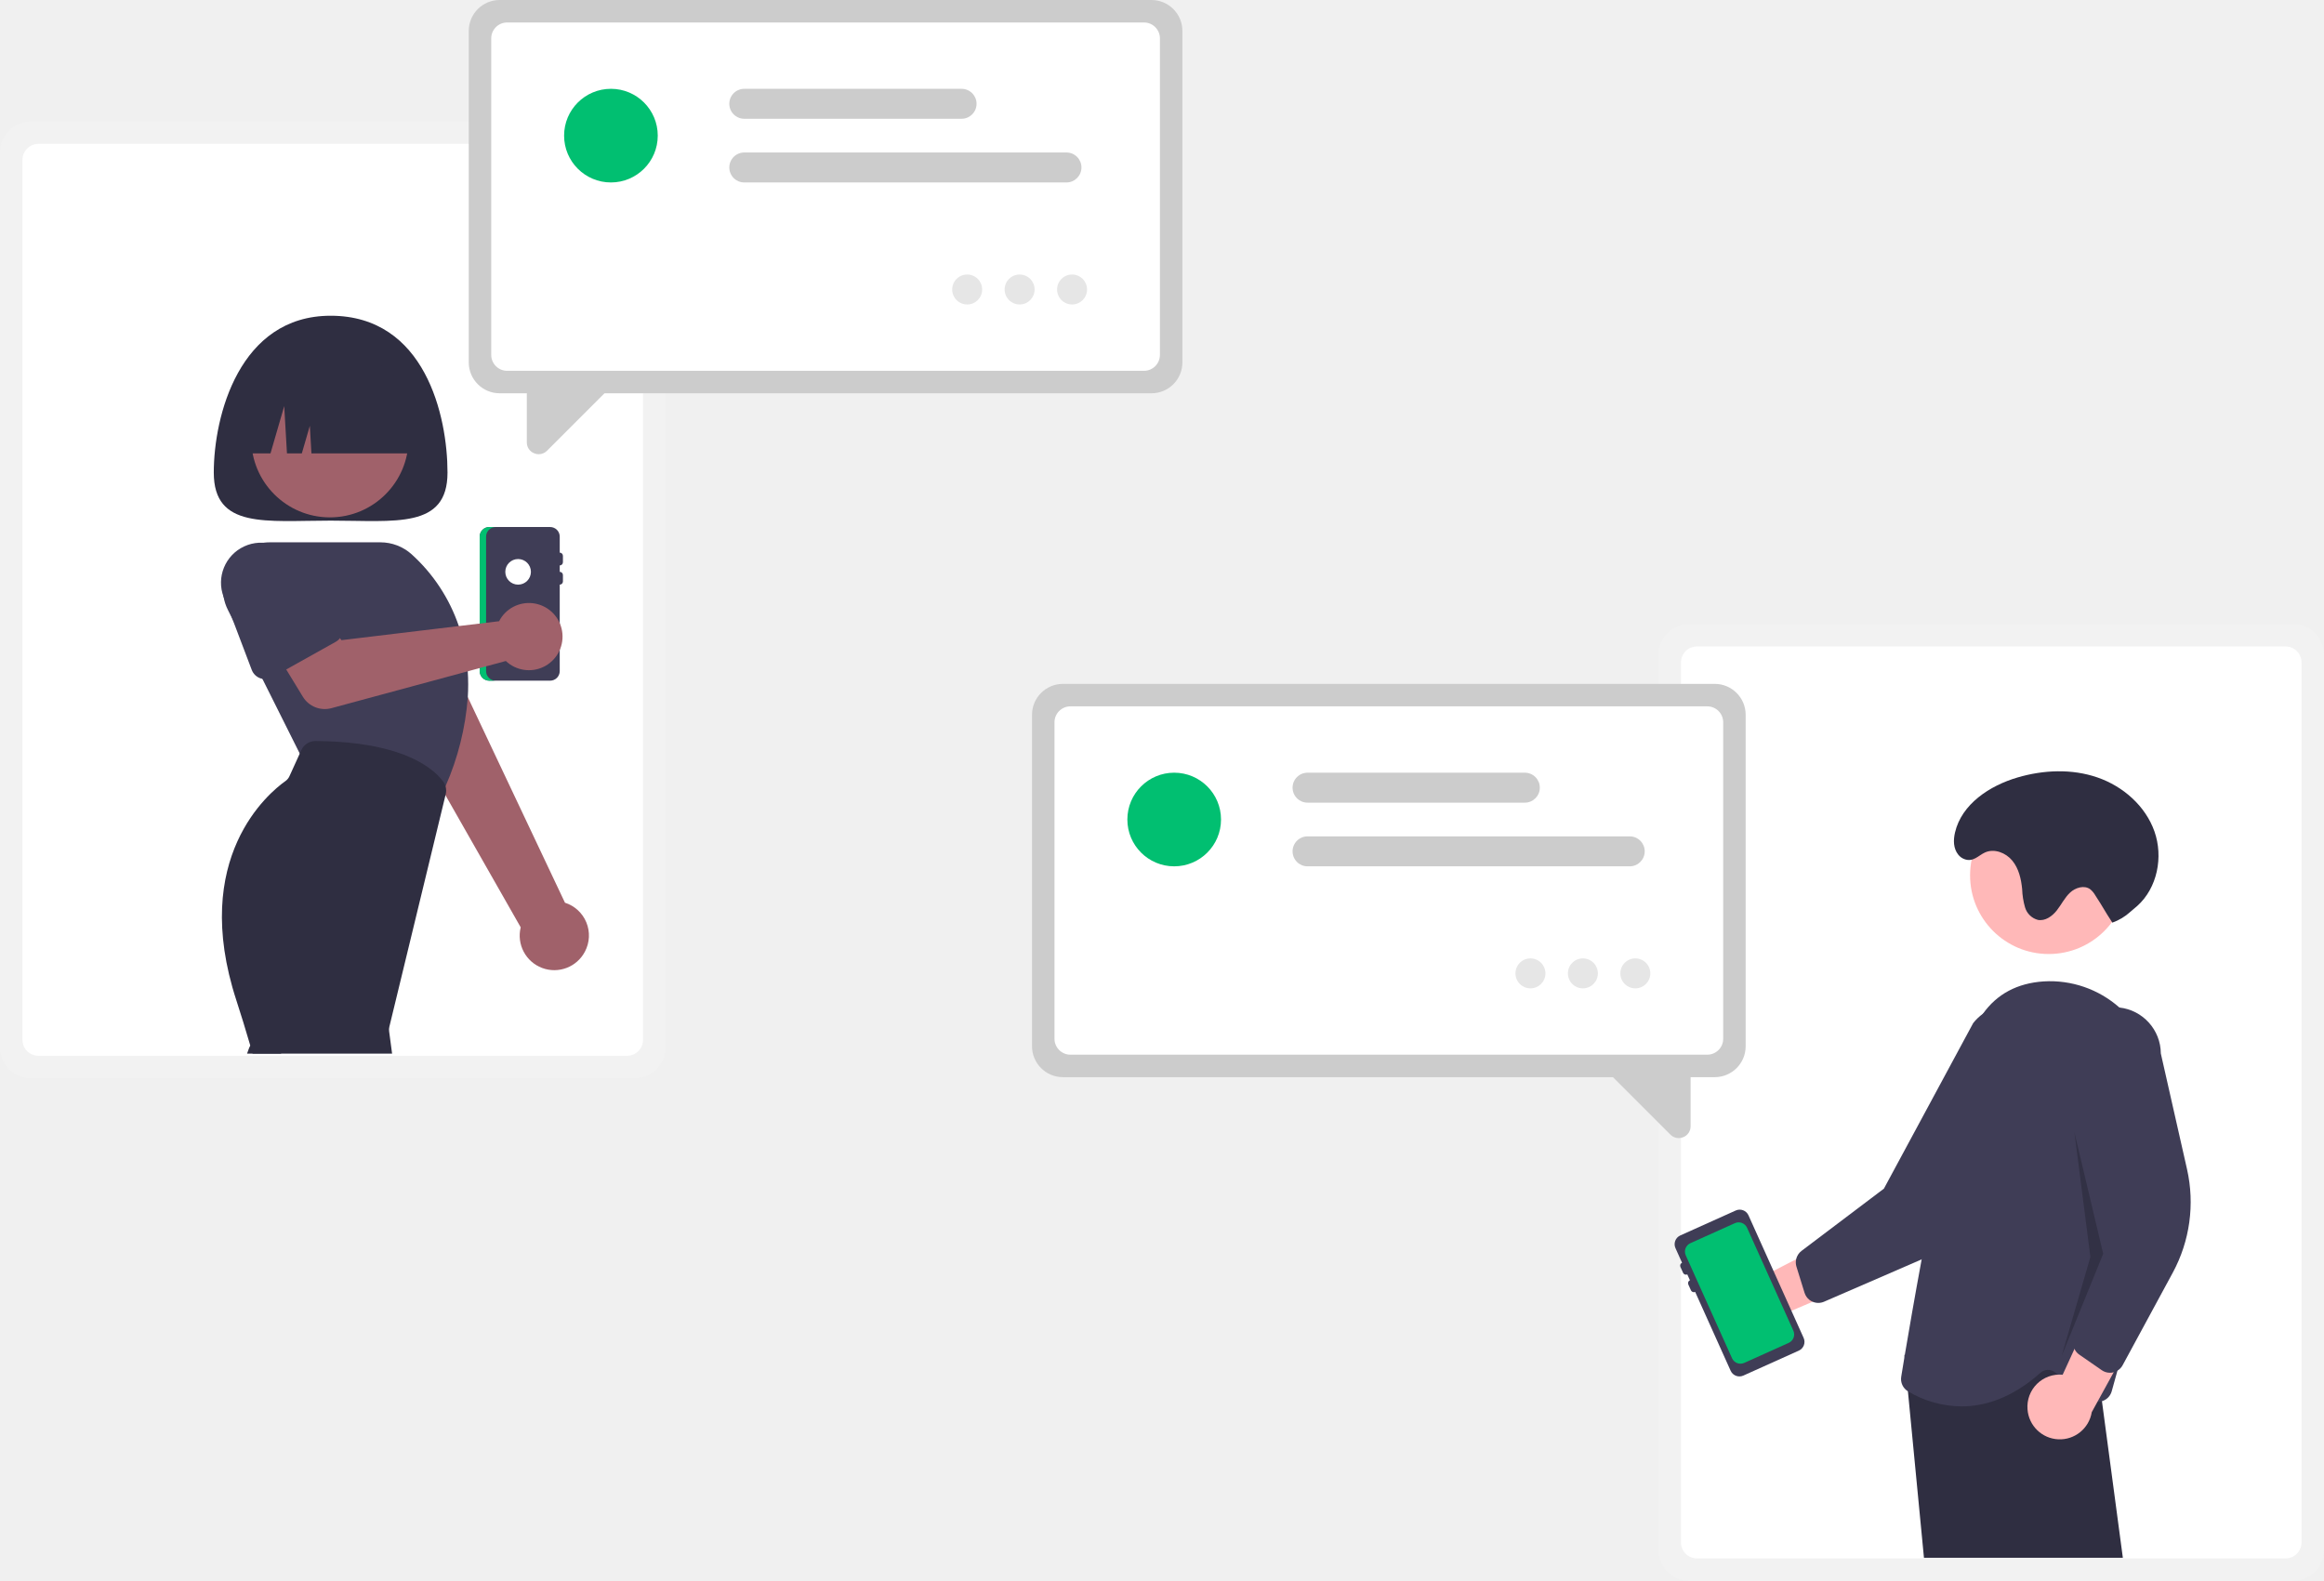
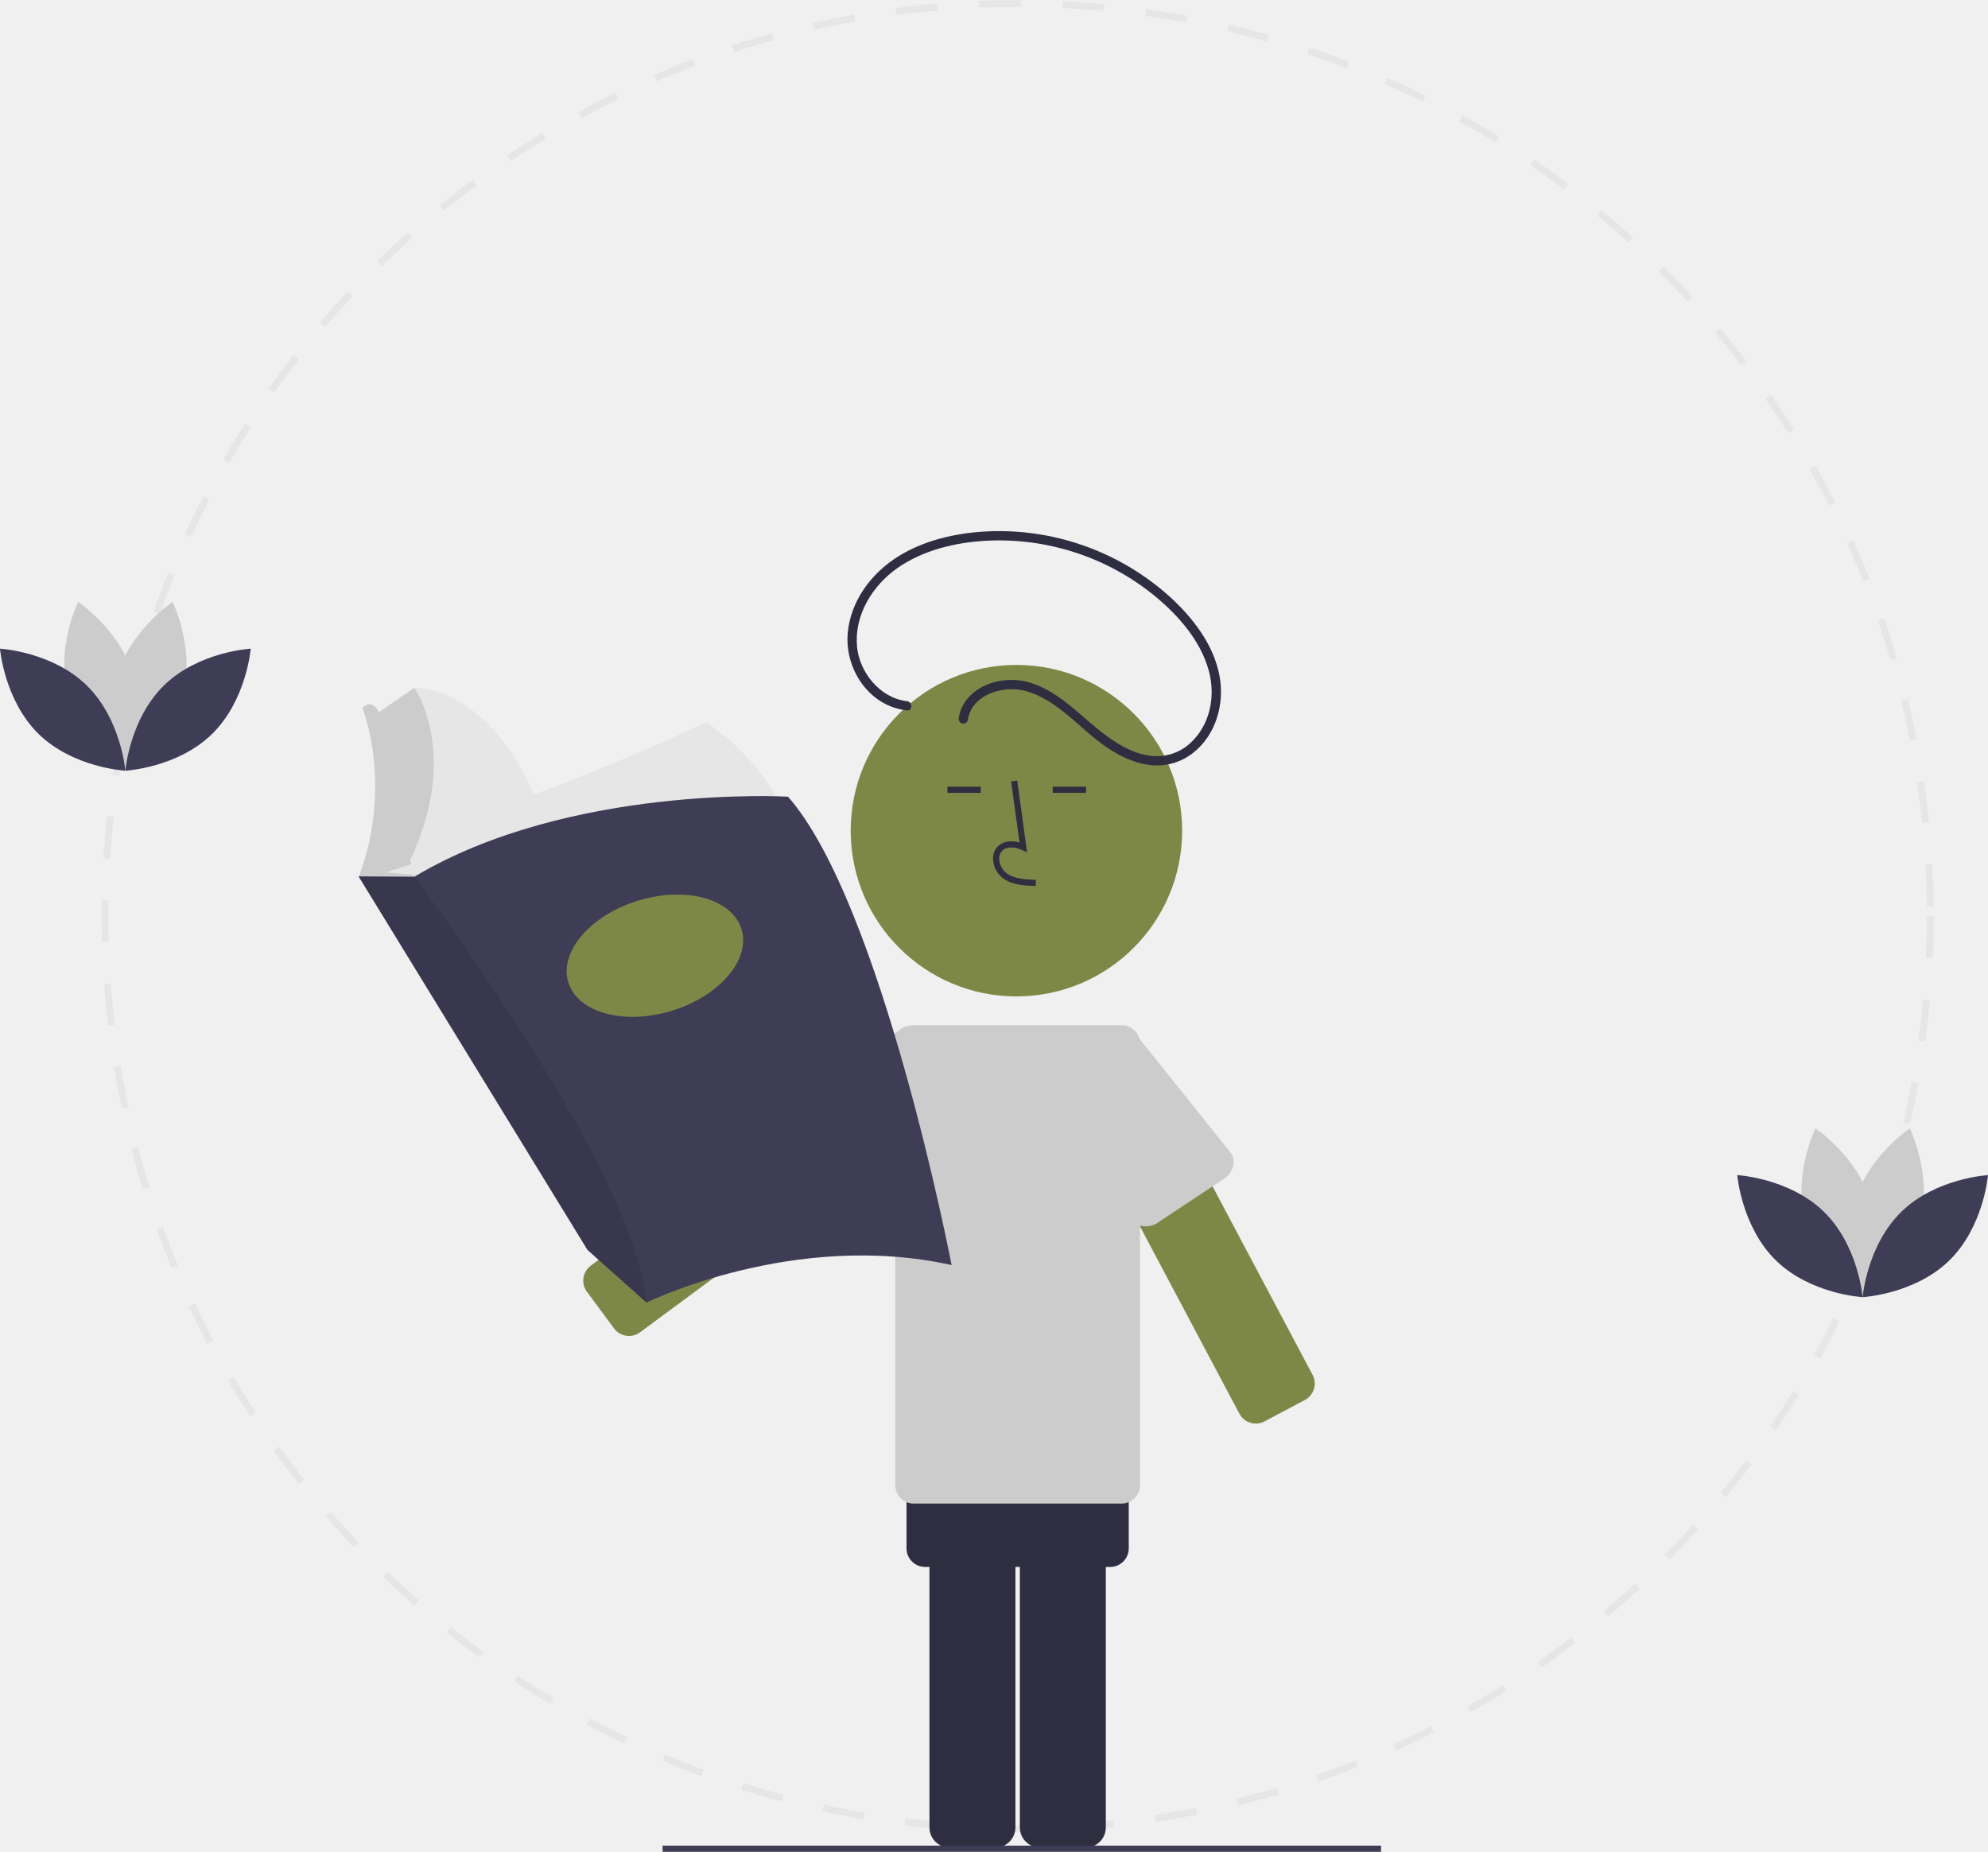
- <svg xmlns="http://www.w3.org/2000/svg" id="fd780229-74b2-467a-928a-185e738605ee" data-name="Layer 1" width="725.856" height="493.826" viewBox="0 0 725.856 493.826">
-   <path d="M246.725,241.017H435.275a9.664,9.664,0,0,1,9.653,9.653V530.26a9.664,9.664,0,0,1-9.653,9.653H246.725a9.664,9.664,0,0,1-9.653-9.653V250.67A9.664,9.664,0,0,1,246.725,241.017Z" transform="translate(-237.0721 -203.0872)" fill="#f2f2f2" />
-   <path d="M249.065,248.038H432.935a4.978,4.978,0,0,1,4.973,4.973V527.92a4.978,4.978,0,0,1-4.973,4.973H249.065a4.978,4.978,0,0,1-4.973-4.973V253.011A4.978,4.978,0,0,1,249.065,248.038Z" transform="translate(-237.0721 -203.0872)" fill="#fff" />
-   <path d="M376.843,350.717c0,17.673-16.342,15-36.5,15s-36.5,2.673-36.5-15,7.982-49,36.5-49C369.843,301.717,376.843,333.044,376.843,350.717Z" transform="translate(-237.0721 -203.0872)" fill="#2f2e41" />
-   <path d="M419.781,500.315a10.743,10.743,0,0,0-6.253-15.24l-41.816-88.459-19.128,13.413,47.119,82.735a10.801,10.801,0,0,0,20.078,7.551Z" transform="translate(-237.0721 -203.0872)" fill="#a0616a" />
-   <path d="M383.394,404.387l-2.39-3.74-1.22-1.92-9.39-14.72a13.375,13.375,0,0,0-24.45,10.85l2.15,7.67,4.39,15.68a4.701,4.701,0,0,0,1.62,2.44,4.372,4.372,0,0,0,.98.62,4.792,4.792,0,0,0,3.94.07c.02-.01.05-.02.07-.03l11.36-5.08.02-.01,8.67-3.88,2.16-.96a4.707,4.707,0,0,0,1.62-1.19,4.65,4.65,0,0,0,1.02-1.83A4.756,4.756,0,0,0,383.394,404.387Z" transform="translate(-237.0721 -203.0872)" fill="#ccc" />
-   <path d="M323.464,529.807a4.821,4.821,0,0,0-8.21-.08,3.921,3.921,0,0,0-.45.92l-.57,1.57h10.68Z" transform="translate(-237.0721 -203.0872)" fill="#2f2e41" />
-   <circle cx="103.041" cy="137.054" r="24.561" fill="#a0616a" />
-   <path d="M383.164,412.787c-.06-.88-.14-1.75-.24-2.6a54.597,54.597,0,0,0-1.92-9.54c-.19-.68-.4-1.34-.63-1.99a53.311,53.311,0,0,0-14.76-22.44,14.574,14.574,0,0,0-9.73-3.72h-34.6a14.583,14.583,0,0,0-14.37,17.06c-.01.01-.01.01,0,.02a14.494,14.494,0,0,0,1.33,4.02l1.4,2.79,9.38,18.76,11.67,23.34.68,1.36,43.49,11.96.18-.41c.16-.36.33-.73.48-1.09.24-.54.47-1.08.7-1.61a85.243,85.243,0,0,0,6.96-27.81v-.01A64.101,64.101,0,0,0,383.164,412.787Z" transform="translate(-237.0721 -203.0872)" fill="#3f3d56" />
-   <path d="M376.224,448.697a4.674,4.674,0,0,0-.69-1.42,18.694,18.694,0,0,0-3.97-3.92l-.01-.01c-5.27-4-15.73-8.66-35.94-8.78h-.03a4.827,4.827,0,0,0-4.39,2.83l-.5,1.09-3.22,7.08a3.731,3.731,0,0,1-1.25,1.51c-5.11,3.62-29.86,23.92-15.33,68.49,1.42,4.35,2.88,9.1,4.36,14.16q.36,1.23.72,2.49h43.56l-.93-7a3.707,3.707,0,0,1,.07-1.37l17.53-72.34.08-.31A4.817,4.817,0,0,0,376.224,448.697Z" transform="translate(-237.0721 -203.0872)" fill="#2f2e41" />
-   <path d="M389.894,367.717l19,0a3,3,0,0,1,3,3v5a1.003,1.003,0,0,1,1,1v2a1.003,1.003,0,0,1-1,1v2a1.003,1.003,0,0,1,1,1v2a1.003,1.003,0,0,1-1,1l0,27a3,3,0,0,1-3,3l-19,0a3,3,0,0,1-3-3l0-42A3,3,0,0,1,389.894,367.717Z" transform="translate(-237.0721 -203.0872)" fill="#3f3d56" />
-   <path d="M388.894,412.717v-42a3,3,0,0,1,3-3h-2a3,3,0,0,0-3,3v42a3,3,0,0,0,3,3h2A3,3,0,0,1,388.894,412.717Z" transform="translate(-237.0721 -203.0872)" fill="#01bf71" />
-   <circle cx="161.822" cy="178.63" r="4" fill="#fff" />
-   <path d="M393.819,395.73a10.526,10.526,0,0,0-.864,1.414l-49.239,5.915-7.241-9.629-15.961,9.028,11.162,18.293a8,8,0,0,0,8.918,3.555l54.463-14.736a10.497,10.497,0,1,0-1.238-13.84Z" transform="translate(-237.0721 -203.0872)" fill="#a0616a" />
-   <path d="M343.304,396.897l-13.8-17.88a12.497,12.497,0,0,0-22.59,10.54c-.01.01-.01.01,0,.02a11.363,11.363,0,0,0,.74,1.58l1.99,5.23,6.05,15.95a4.478,4.478,0,0,0,2.67,2.63,4.042,4.042,0,0,0,.66.18,4.452,4.452,0,0,0,3.07-.48l4.38-2.45,15.46-8.64a4.552,4.552,0,0,0,2.21-3.03A4.508,4.508,0,0,0,343.304,396.897Z" transform="translate(-237.0721 -203.0872)" fill="#3f3d56" />
-   <path d="M311.843,344.717v0h9.714l4.286-14.769.857,14.769h4.643l2.5-8.615.5,8.615h34.5v0c0-17.673-11.641-32-26-32h-5C323.483,312.717,311.843,327.044,311.843,344.717Z" transform="translate(-237.0721 -203.0872)" fill="#2f2e41" />
-   <path d="M596.72,325.943H393.13a9.664,9.664,0,0,1-9.653-9.653V212.74a9.664,9.664,0,0,1,9.653-9.653H596.72a9.664,9.664,0,0,1,9.653,9.653V316.29A9.664,9.664,0,0,1,596.72,325.943Z" transform="translate(-237.0721 -203.0872)" fill="#ccc" />
-   <path d="M594.38,318.923H395.471a4.978,4.978,0,0,1-4.973-4.973V215.08a4.978,4.978,0,0,1,4.973-4.973H594.38a4.978,4.978,0,0,1,4.973,4.973v98.87A4.978,4.978,0,0,1,594.38,318.923Z" transform="translate(-237.0721 -203.0872)" fill="#fff" />
-   <path d="M405.337,344.977a3.75,3.75,0,0,1-1.438-.291,3.639,3.639,0,0,1-2.282-3.415V322.24l28.68-.725-22.37,22.37A3.646,3.646,0,0,1,405.337,344.977Z" transform="translate(-237.0721 -203.0872)" fill="#ccc" />
-   <path d="M570.161,260.081H469.537a4.68,4.68,0,1,1,0-9.36H570.161a4.68,4.68,0,0,1,0,9.36Z" transform="translate(-237.0721 -203.0872)" fill="#ccc" />
-   <path d="M537.4,240.19H469.537a4.68,4.68,0,1,1,0-9.36h67.863a4.68,4.68,0,0,1,0,9.36Z" transform="translate(-237.0721 -203.0872)" fill="#ccc" />
-   <circle cx="190.81" cy="42.368" r="14.626" fill="#01bf71" />
-   <circle cx="302.08" cy="90.433" r="4.68" fill="#e6e6e6" />
-   <circle cx="318.46" cy="90.433" r="4.68" fill="#e6e6e6" />
-   <circle cx="334.841" cy="90.433" r="4.68" fill="#e6e6e6" />
-   <path d="M764.725,398.017H953.275a9.664,9.664,0,0,1,9.653,9.653V687.26a9.664,9.664,0,0,1-9.653,9.653H764.725a9.664,9.664,0,0,1-9.653-9.653V407.67A9.664,9.664,0,0,1,764.725,398.017Z" transform="translate(-237.0721 -203.0872)" fill="#f2f2f2" />
-   <path d="M767.065,405.038H950.935a4.978,4.978,0,0,1,4.973,4.973V684.92a4.978,4.978,0,0,1-4.973,4.973H767.065a4.978,4.978,0,0,1-4.973-4.973V410.01A4.978,4.978,0,0,1,767.065,405.038Z" transform="translate(-237.0721 -203.0872)" fill="#fff" />
-   <path d="M772.645,539.573H569.055a9.664,9.664,0,0,1-9.653-9.653V426.37a9.664,9.664,0,0,1,9.653-9.653H772.645a9.664,9.664,0,0,1,9.653,9.653V529.92A9.664,9.664,0,0,1,772.645,539.573Z" transform="translate(-237.0721 -203.0872)" fill="#ccc" />
-   <path d="M770.305,532.552H571.395a4.978,4.978,0,0,1-4.973-4.973V428.71a4.978,4.978,0,0,1,4.973-4.973H770.305a4.978,4.978,0,0,1,4.973,4.973v98.87A4.978,4.978,0,0,1,770.305,532.552Z" transform="translate(-237.0721 -203.0872)" fill="#fff" />
-   <path d="M758.785,557.515l-22.37-22.37,28.68.725v19.032a3.639,3.639,0,0,1-2.282,3.415,3.75,3.75,0,0,1-1.438.291A3.646,3.646,0,0,1,758.785,557.515Z" transform="translate(-237.0721 -203.0872)" fill="#ccc" />
-   <path d="M746.086,473.711H645.462a4.68,4.68,0,1,1,0-9.36H746.086a4.68,4.68,0,1,1,0,9.36Z" transform="translate(-237.0721 -203.0872)" fill="#ccc" />
-   <path d="M713.325,453.82H645.462a4.68,4.68,0,1,1,0-9.36h67.863a4.68,4.68,0,0,1,0,9.36Z" transform="translate(-237.0721 -203.0872)" fill="#ccc" />
-   <circle cx="366.735" cy="255.998" r="14.626" fill="#01bf71" />
-   <circle cx="478.005" cy="304.063" r="4.68" fill="#e6e6e6" />
-   <circle cx="494.385" cy="304.063" r="4.68" fill="#e6e6e6" />
-   <circle cx="510.766" cy="304.063" r="4.68" fill="#e6e6e6" />
-   <path d="M774.881,602.247a10.056,10.056,0,0,1,15.32-1.744L821.956,584.113l-1.974,18.464L790.13,615.311a10.11,10.11,0,0,1-15.249-13.064Z" transform="translate(-237.0721 -203.0872)" fill="#ffb8b8" />
-   <path d="M873.754,520.157a14.5,14.5,0,0,0-17.35-.39,15.021,15.021,0,0,0-3.05,2.92l-27.88,51.71-25.73,19.44a4.487,4.487,0,0,0-1.68,2.61,4.432,4.432,0,0,0,.09,2.31l2.53,8.16a4.539,4.539,0,0,0,1.52,2.22,5.11,5.11,0,0,0,.9.54.616.616,0,0,0,.12.05,4.47,4.47,0,0,0,3.55-.01l30.16-13.08.33-.15a46.331,46.331,0,0,0,23.13-22.55l15.86-33.47A14.513,14.513,0,0,0,873.754,520.157Z" transform="translate(-237.0721 -203.0872)" fill="#3f3d56" />
-   <circle cx="639.877" cy="273.454" r="24.561" fill="#ffb8b8" />
-   <path d="M893.574,640.787l-.25-1.91-1.16-8.71-1.27-9.51-4.51.77-1.74.29-1.76.3-.58.1-44.74,7.6-5.57-3.35-.12-.07.05.51,1.05,10.89,5.01,52.02h62.12Z" transform="translate(-237.0721 -203.0872)" fill="#2f2e41" />
-   <path d="M910.774,540.857a34.653,34.653,0,0,0-11.75-23.04,32.699,32.699,0,0,0-23.65-8.16c-8.25.55-14.59,3.94-18.97,10.11a34.642,34.642,0,0,0-4.92,10.84c-4.98,17.92-10.23,44.17-14.22,65.88-2.24,12.12-4.08,22.83-5.27,29.88-.02.15-.04.29-.07.44-.46,2.75-.81,4.9-1.04,6.33a4.484,4.484,0,0,0,2.09,4.56c.01.01.03.02.04.03a33.074,33.074,0,0,0,16.69,4.69c7.12,0,15.66-2.48,24.65-10.49a3.524,3.524,0,0,1,4.51-.19l.98.76,9.68,7.53a4.487,4.487,0,0,0,2.64.95,4.005,4.005,0,0,0,1.41-.19.524.524,0,0,0,.12-.03,4.477,4.477,0,0,0,2.92-3.03c.54-1.88,1.14-4.05,1.8-6.47.27-1.01.55-2.07.84-3.17,1.27-4.86,2.68-10.5,4.06-16.64C908.134,589.987,912.714,562.417,910.774,540.857Z" transform="translate(-237.0721 -203.0872)" fill="#3f3d56" />
-   <path d="M870.327,643.353a10.056,10.056,0,0,1,10.979-10.827l14.872-32.493,9.842,15.747-15.631,28.442a10.11,10.11,0,0,1-20.061-.869Z" transform="translate(-237.0721 -203.0872)" fill="#ffb8b8" />
-   <path d="M920.144,568.307l-8.18-36.13a14.53,14.53,0,0,0-12.94-14.36c-.51-.05-1.03-.08-1.56-.08a14.528,14.528,0,0,0-14.49,14.59l9.98,57.89-.03.12-5.29,19.97-2.93,11.09a1.646,1.646,0,0,0-.06.32,4.336,4.336,0,0,0,.35,2.75,4.431,4.431,0,0,0,1.5,1.78l5.67,3.92,1.35.94a4.458,4.458,0,0,0,2.56.8,4.696,4.696,0,0,0,1.05-.12c.04-.01.07-.02.11-.03a4.412,4.412,0,0,0,1.18-.5,4.491,4.491,0,0,0,1.62-1.7l15.66-28.91A46.431,46.431,0,0,0,920.144,568.307Z" transform="translate(-237.0721 -203.0872)" fill="#3f3d56" />
-   <polygon points="647.893 353.651 656.893 391.651 643.893 423.651 652.893 392.651 647.893 353.651" opacity="0.2" />
-   <path d="M896.827,491.302a16.538,16.538,0,0,0,5.568-3.338c.715-.638,1.483-1.231,2.196-1.869,6.298-5.633,8.19-15.32,5.38-23.288s-9.799-14.094-17.785-16.854-16.837-2.384-24.946-.008c-8.734,2.559-17.482,8.322-19.556,17.184-.552,2.359-.573,4.976,1.033,6.966a4.404,4.404,0,0,0,1.834,1.345c2.83,1.085,4.408-1.13,6.52-2.071,2.904-1.293,6.477.103,8.499,2.556s2.769,5.712,3.08,8.875a23.459,23.459,0,0,0,.911,5.76,5.741,5.741,0,0,0,4.011,3.889c2.278.421,4.47-1.148,5.903-2.968s2.45-3.982,4.144-5.563,4.457-2.415,6.313-1.029a6.935,6.935,0,0,1,1.55,1.861c2.846,4.371,2.499,4.181,5.345,8.553Z" transform="translate(-237.0721 -203.0872)" fill="#2f2e41" />
-   <path d="M779.206,581.219,761.878,589.015a3,3,0,0,0-1.505,3.967l2.051,4.56a1.003,1.003,0,0,0-.502,1.322l.821,1.824a1.003,1.003,0,0,0,1.322.502l.821,1.824a1.003,1.003,0,0,0-.502,1.322l.821,1.824a1.003,1.003,0,0,0,1.322.502l11.078,24.623a3,3,0,0,0,3.967,1.505l17.327-7.796a3,3,0,0,0,1.505-3.967l-17.232-38.302A3,3,0,0,0,779.206,581.219Z" transform="translate(-237.0721 -203.0872)" fill="#3f3d56" />
-   <path d="M797.194,618.767l-2.44-5.43-6.4-14.22-5.62-12.49a2.878,2.878,0,0,0-3.8-1.45l-9.54,4.29-4.37,1.97a2.883,2.883,0,0,0-1.44,3.8l5.81,12.92,2.23,4.95,6.42,14.28a2.891,2.891,0,0,0,3.81,1.44l13.9-6.26A2.879,2.879,0,0,0,797.194,618.767Z" transform="translate(-237.0721 -203.0872)" fill="#01bf71" />
+ <svg xmlns="http://www.w3.org/2000/svg" id="ab52c5b6-5573-49f0-a2fe-42cb4f9f7e33" data-name="Layer 1" width="641.963" height="598" viewBox="0 0 641.963 598">
+   <path d="M607.641,742.658c-3.121,0-6.273-.049-9.368-.146l.07-2.247c4.443.138,8.978.177,13.442.115l.031,2.25Q609.732,742.657,607.641,742.658Zm17.711-.522-.132-2.245c4.45-.263,8.957-.632,13.396-1.096l.235,2.236c-4.473.469-9.014.841-13.499,1.105Zm-40.601-.35c-4.487-.344-9.022-.794-13.478-1.341l.275-2.232c4.422.542,8.922.99,13.375,1.33Zm67.533-2.474-.337-2.223c4.421-.671,8.877-1.45,13.239-2.317l.438,2.206c-4.396.873-8.884,1.659-13.34,2.334Zm-94.412-.823c-4.433-.751-8.907-1.615-13.299-2.568l.477-2.199c4.358.947,8.798,1.804,13.197,2.548Zm120.973-4.456-.54-2.184c4.34-1.073,8.704-2.26,12.972-3.525l.639,2.157c-4.3,1.275-8.698,2.47-13.071,3.551Zm-147.438-1.29c-4.348-1.157-8.724-2.429-13.006-3.783l.678-2.144c4.249,1.343,8.592,2.606,12.906,3.752ZM704.808,726.33l-.738-2.124c4.211-1.464,8.447-3.047,12.592-4.706l.835,2.089c-4.175,1.671-8.444,3.266-12.688,4.741Zm-199.258-1.762c-4.223-1.552-8.472-3.227-12.629-4.978l.873-2.074c4.125,1.738,8.341,3.4,12.532,4.941Zm224.374-8.288-.931-2.048c4.045-1.838,8.11-3.8,12.083-5.831l1.024,2.004c-4.004,2.046-8.1,4.023-12.175,5.875ZM480.539,714.037c-4.059-1.934-8.134-3.992-12.109-6.116l1.06-1.984c3.946,2.108,7.989,4.15,12.017,6.07Zm273.455-10.061-1.114-1.953c3.879-2.213,7.751-4.54,11.506-6.916l1.202,1.9C761.804,699.402,757.903,701.748,753.994,703.976Zm-297.377-2.72c-3.861-2.297-7.728-4.719-11.492-7.198l1.238-1.878c3.735,2.461,7.572,4.864,11.404,7.143ZM776.854,689.514l-1.287-1.843c3.652-2.552,7.297-5.224,10.833-7.942l1.371,1.784C784.208,684.251,780.535,686.944,776.854,689.514Zm-342.875-3.168c-3.631-2.637-7.258-5.4-10.781-8.213l1.404-1.758c3.496,2.791,7.096,5.533,10.699,8.149Zm364.334-13.324-1.45-1.72c3.404-2.872,6.792-5.866,10.071-8.898L808.46,664.056C805.157,667.111,801.743,670.127,798.312,673.022Zm-385.509-3.583c-3.382-2.961-6.741-6.042-9.985-9.156l1.558-1.623c3.22,3.091,6.553,6.148,9.909,9.088Zm405.388-14.804-1.602-1.58c3.138-3.18,6.243-6.471,9.225-9.781l1.672,1.505c-3.005,3.336-6.133,6.651-9.295,9.855Zm-424.928-3.95c-3.103-3.262-6.167-6.635-9.107-10.022L385.855,639.188c2.918,3.362,5.959,6.708,9.038,9.945ZM836.324,634.51l-1.738-1.428c2.835-3.45,5.626-7.01,8.299-10.584l1.801,1.347C841.994,627.446,839.181,631.034,836.324,634.51Zm-460.808-4.271c-2.786-3.521-5.53-7.155-8.154-10.803l1.826-1.314c2.605,3.619,5.328,7.227,8.093,10.722Zm477.038-17.431-1.861-1.263c2.509-3.694,4.966-7.496,7.303-11.302l1.918,1.178C857.557,605.254,855.081,609.086,852.553,612.807Zm-492.843-4.532c-2.451-3.758-4.85-7.624-7.131-11.495l1.938-1.142c2.264,3.841,4.645,7.679,7.077,11.408Zm507.033-18.572-1.968-1.087c2.16-3.908,4.258-7.922,6.238-11.93l2.017.997C871.035,581.721,868.919,585.765,866.743,589.703Zm-520.761-4.73c-2.098-3.965-4.132-8.034-6.046-12.092l2.034-.96c1.9,4.027,3.918,8.065,6,12Zm532.775-19.59-2.061-.903c1.793-4.094,3.514-8.287,5.117-12.461l2.1.806c-1.615,4.207-3.35,8.432-5.156,12.558Zm-544.305-4.854c-1.725-4.139-3.376-8.374-4.908-12.587l2.115-.769c1.52,4.182,3.159,8.383,4.87,12.491ZM888.485,540.04l-2.135-.707c1.404-4.23,2.729-8.554,3.937-12.852l2.166.609c-1.218,4.331-2.554,8.689-3.968,12.951ZM325.21,535.11c-1.338-4.287-2.596-8.667-3.738-13.019l2.176-.571c1.133,4.319,2.381,8.666,3.709,12.92Zm570.607-21.141-2.191-.51c1.007-4.336,1.928-8.764,2.737-13.158l2.212.406c-.815,4.43-1.743,8.891-2.758,13.262ZM318.339,508.914c-.938-4.394-1.787-8.87-2.523-13.307l2.219-.369c.731,4.404,1.574,8.846,2.505,13.206ZM900.72,487.336l-2.23-.305c.605-4.406,1.116-8.899,1.519-13.354l2.241.202c-.406,4.491-.921,9.017-1.53,13.457Zm-586.814-5.136c-.531-4.453-.966-8.989-1.295-13.48l2.244-.165c.326,4.459.758,8.959,1.285,13.379Zm589.26-21.832-2.247-.101c.2-4.458.302-8.979.302-13.437h2.25c0,4.493-.102,9.048-.304,13.539ZM311.929,455.191c-.077-2.758-.116-5.572-.116-8.363q0-2.597.044-5.184l2.25.04q-.045,2.567-.044,5.144c.001,2.769.04,5.563.115,8.301Zm589.275-11.501c-.046-4.46-.195-8.981-.443-13.437l2.245-.125c.249,4.49.4,9.045.447,13.539Zm-586.563-15.436-2.245-.141c.281-4.495.668-9.035,1.151-13.494l2.236.242C315.304,419.288,314.92,423.793,314.641,428.254ZM899.709,416.854c-.449-4.435-1.008-8.922-1.661-13.338l2.226-.328c.657,4.449,1.22,8.971,1.674,13.439Zm-582.175-15.318-2.223-.344c.689-4.45,1.49-8.936,2.38-13.334l2.205.446C319.013,392.669,318.218,397.121,317.535,401.536Zm578.243-11.266c-.858-4.388-1.826-8.806-2.878-13.129l2.186-.532c1.06,4.356,2.035,8.808,2.9,13.229ZM322.863,375.197l-2.182-.547c1.092-4.357,2.302-8.75,3.596-13.059l2.154.647C325.148,366.513,323.947,370.873,322.863,375.197ZM889.42,364.158c-1.254-4.283-2.625-8.592-4.074-12.808l2.127-.732c1.461,4.248,2.843,8.591,4.107,12.907Zm-558.812-14.735-2.122-.746c1.495-4.253,3.109-8.526,4.798-12.7l2.086.844c-1.676,4.142-3.278,8.383-4.761,12.603ZM880.684,338.743c-1.641-4.14-3.399-8.295-5.224-12.35l2.052-.924c1.84,4.086,3.611,8.273,5.264,12.444ZM340.704,324.455l-2.044-.939c1.879-4.092,3.879-8.195,5.944-12.196l1.999,1.031C344.553,316.322,342.569,320.394,340.704,324.455Zm528.97-10.164c-2.013-3.971-4.147-7.951-6.34-11.827l1.957-1.108c2.211,3.906,4.36,7.916,6.389,11.918Zm-516.622-13.756-1.95-1.123c2.244-3.897,4.611-7.797,7.035-11.593l1.896,1.211c-2.405,3.767-4.754,7.638-6.981,11.505Zm503.406-9.601c-2.377-3.784-4.866-7.554-7.398-11.205l1.848-1.282c2.552,3.679,5.061,7.478,7.455,11.291ZM367.532,277.86l-1.839-1.296c2.593-3.678,5.305-7.344,8.061-10.897l1.777,1.379C372.797,270.572,370.105,274.21,367.532,277.86Zm473.623-8.99c-2.711-3.551-5.534-7.081-8.393-10.491l1.725-1.445c2.88,3.437,5.725,6.993,8.457,10.571ZM384.014,256.611l-1.712-1.459c2.91-3.418,5.944-6.821,9.016-10.113l1.644,1.535C389.913,249.841,386.903,253.218,384.014,256.611Zm439.885-8.333c-3.022-3.289-6.157-6.55-9.316-9.689L816.169,236.993c3.183,3.164,6.341,6.449,9.386,9.763Zm-421.545-11.32-1.573-1.608c3.217-3.147,6.546-6.258,9.893-9.247l1.498,1.678C408.85,230.747,405.547,233.834,402.354,236.958Zm402.482-7.626c-3.312-3.004-6.731-5.966-10.163-8.805l1.435-1.733c3.457,2.86,6.903,5.845,10.24,8.872ZM422.396,219.06l-1.42-1.744c3.479-2.833,7.075-5.628,10.688-8.306l1.34,1.807C429.418,213.475,425.849,216.248,422.396,219.06Zm361.723-6.869c-3.573-2.691-7.25-5.331-10.927-7.847l1.27-1.856c3.706,2.535,7.41,5.195,11.011,7.906ZM443.973,203.068l-1.256-1.866c3.724-2.506,7.557-4.959,11.395-7.294l1.169,1.922C451.473,198.147,447.669,200.582,443.973,203.068Zm317.942-6.064c-3.802-2.353-7.706-4.646-11.603-6.818l1.094-1.965c3.928,2.188,7.862,4.5,11.693,6.87Zm-295.009-7.885-1.08-1.974c3.94-2.156,7.979-4.247,12.006-6.217l.989,2.021c-3.996,1.955-8.005,4.03-11.915,6.17Zm271.499-5.212c-4.003-1.994-8.103-3.921-12.187-5.726l.91-2.057c4.116,1.819,8.248,3.761,12.282,5.77Zm-247.403-6.574-.894-2.064c4.117-1.784,8.329-3.496,12.517-5.087l.799,2.104C499.266,173.864,495.087,175.562,491.001,177.333Zm222.773-4.313c-4.165-1.615-8.428-3.156-12.672-4.58l.716-2.133c4.275,1.435,8.571,2.988,12.769,4.616Zm-197.68-5.215-.701-2.138c4.275-1.402,8.637-2.721,12.964-3.921l.601,2.167C524.665,165.104,520.337,166.413,516.095,167.804Zm172.17-3.345c-4.291-1.223-8.667-2.362-13.007-3.385l.516-2.189c4.374,1.031,8.783,2.179,13.108,3.411Zm-146.274-3.842-.501-2.193c4.383-1.001,8.848-1.914,13.269-2.711l.4,2.213C550.77,158.719,546.34,159.624,541.99,160.618Zm120.117-2.325c-4.381-.822-8.843-1.554-13.263-2.174l.312-2.228c4.454.626,8.951,1.363,13.366,2.191Zm-93.67-2.448-.298-2.23c4.453-.594,8.982-1.094,13.461-1.484l.196,2.241C577.351,154.759,572.858,155.255,568.437,155.845Zm67.058-1.291c-4.431-.417-8.941-.739-13.407-.955l.11-2.247c4.498.218,9.043.542,13.508.963Zm-40.285-1.045-.094-2.247c4.135-.172,8.348-.26,12.526-.261l1.018.002-.007,2.25-1.012-.002C603.496,153.251,599.313,153.338,595.21,153.509Z" transform="translate(-279.0186 -151)" fill="#e6e6e6" />
+   <path d="M608.349,741.121V618.107a6.508,6.508,0,0,1,6.5-6.5h14.76a6.508,6.508,0,0,1,6.5,6.5V741.121a6.508,6.508,0,0,1-6.5,6.5H614.849A6.508,6.508,0,0,1,608.349,741.121Z" transform="translate(-279.0186 -151)" fill="#2f2e41" />
+   <path d="M579.156,741.121V618.107a6.508,6.508,0,0,1,6.5-6.5H600.416a6.508,6.508,0,0,1,6.5,6.5V741.121a6.508,6.508,0,0,1-6.5,6.5H585.656A6.508,6.508,0,0,1,579.156,741.121Z" transform="translate(-279.0186 -151)" fill="#2f2e41" />
+   <rect x="292.734" y="426.494" width="71.76" height="79.506" rx="6" fill="#2f2e41" />
+   <path d="M507.168,384.226s-30.159,14.01-55.68,23.302c-15.837-35.751-38.653-34.413-38.653-34.413l-13.832,9.524,2.494,14.286-.68,23.356-3.628,12.245,5.206.941,2.941.533.443-.401a30.219,30.219,0,0,0-.881,8.904l130.841-20.408S531.204,401.006,507.168,384.226Z" transform="translate(-279.0186 -151)" fill="#e6e6e6" />
+   <rect x="513.827" y="466.41" width="26.76" height="135.014" rx="6" transform="translate(132.1563 1124.235) rotate(-126.4665)" fill="#7e8846" />
+   <rect x="648.848" y="479.41" width="26.76" height="135.014" rx="6" transform="translate(-458.1276 223.2418) rotate(-27.95414)" fill="#7e8846" />
+   <path d="M673.651,532.053l-21.293,14.116c-3.254,1.727-7.151.754-8.704-2.173l-23.515-44.311c-1.553-2.927-.175-6.7,3.079-8.426l14.493-7.691c3.254-1.727,7.151-.754,8.704,2.173l30.315,37.887C678.283,526.553,676.904,530.326,673.651,532.053Z" transform="translate(-279.0186 -151)" fill="#ccc" />
+   <path d="M528.551,519.072l13.839,18.379a6,6,0,0,0,8.481.269l36.576-34.331a6,6,0,0,0,.269-8.481L577.615,484.146a6,6,0,0,0-8.481-.269L528.819,510.591A6,6,0,0,0,528.551,519.072Z" transform="translate(-279.0186 -151)" fill="#ccc" />
+   <rect x="289.083" y="331.059" width="79.062" height="154.476" rx="6" fill="#ccc" />
+   <circle cx="328.222" cy="268.242" r="53.519" fill="#7e8846" />
+   <path d="M613.479,437.111c-3.307-.093-7.422-.208-10.589-2.522a8.131,8.131,0,0,1-3.2-6.073,5.47,5.47,0,0,1,1.86-4.492c1.654-1.398,4.072-1.729,6.678-.961l-2.699-19.727,1.982-.271,3.172,23.19-1.654-.759c-1.917-.881-4.551-1.328-6.188.055a3.514,3.514,0,0,0-1.152,2.895,6.146,6.146,0,0,0,2.381,4.528c2.464,1.801,5.745,2.034,9.466,2.138Z" transform="translate(-279.0186 -151)" fill="#2f2e41" />
+   <rect x="305.939" y="254.037" width="10.771" height="2" fill="#2f2e41" />
+   <rect x="339.939" y="254.037" width="10.771" height="2" fill="#2f2e41" />
+   <path d="M571.885,377.419c-8.674-.989-15.392-9.3-16.13-17.733-.878-10.032,4.965-19.56,12.98-25.19,8.382-5.887,18.826-8.346,28.93-8.887A79.51,79.51,0,0,1,652.013,343.523c7.571,6.288,14.643,14.299,17.323,23.974,2.328,8.403.433,17.922-6.325,23.807a15.976,15.976,0,0,1-12.26,3.775c-5.244-.544-10.082-3.302-14.27-6.347-8.147-5.923-14.835-14.175-24.76-17.271-7.278-2.27-16.722-.272-21.169,6.309a11.979,11.979,0,0,0-1.913,5.019,1.553,1.553,0,0,0,1.048,1.845,1.509,1.509,0,0,0,1.845-1.048c1.168-8.289,11.36-11.383,18.513-9.489,10.429,2.76,17.429,12.066,25.985,17.979,4.499,3.109,9.615,5.594,15.132,6.04a18.791,18.791,0,0,0,13.203-4.056c7.31-5.772,10.105-15.699,8.489-24.637-1.872-10.35-8.838-19.221-16.482-26.089a82.447,82.447,0,0,0-56.344-20.814c-10.574.243-21.606,2.426-30.715,8.014-8.836,5.421-15.665,14.49-16.558,25.032-.786,9.279,4.193,18.984,12.738,23.049a19.949,19.949,0,0,0,6.392,1.804c1.915.218,1.899-2.783,0-3Z" transform="translate(-279.0186 -151)" fill="#2f2e41" />
+   <path d="M405.238,432.186l6.349-2.041c.68-1.304-.565-.467.029-1.735,16.064-34.271,1.218-55.296,1.218-55.296L401.35,381.022c-.028-.065-.051-.132-.08-.198 0,0-2.041-4.535-5.215-1.134,0,0,9.977,24.264-1.134,54.423l12.925,5.896,4.989-5.896.113-.567-8.928-.812Z" transform="translate(-279.0186 -151)" fill="#ccc" />
+   <path d="M586.307,559.512c-51.021-11.338-98.528,12.132-98.528,12.132l-.129-.116L468.731,554.637,394.807,434l18.028.113c50.114-29.932,120.637-25.851,120.637-25.851C563.858,442.73,586.307,559.512,586.307,559.512Z" transform="translate(-279.0186 -151)" fill="#3f3d56" />
+   <path d="M487.65,571.529,468.731,554.637,394.807,434l18.028.113S484.686,529.011,487.65,571.529Z" transform="translate(-279.0186 -151)" opacity="0.1" style="isolation:isolate" />
+   <ellipse cx="490.501" cy="459.624" rx="29.252" ry="18.594" transform="translate(-392.2349 13.03807) rotate(-17.05185)" fill="#7e8846" />
+   <path d="M338.03,375.508c-4.074,15.059-18.028,24.386-18.028,24.386s-7.349-15.089-3.275-30.149,18.028-24.386,18.028-24.386S342.104,360.449,338.03,375.508Z" transform="translate(-279.0186 -151)" fill="#ccc" />
+   <path d="M300.97,375.508c4.074,15.059,18.028,24.386,18.028,24.386s7.349-15.089,3.275-30.149-18.028-24.386-18.028-24.386S296.896,360.449,300.97,375.508Z" transform="translate(-279.0186 -151)" fill="#ccc" />
+   <path d="M306.956,372.271c11.179,10.882,12.544,27.61,12.544,27.61s-16.759-.915-27.937-11.797-12.544-27.61-12.544-27.61S295.777,361.389,306.956,372.271Z" transform="translate(-279.0186 -151)" fill="#3f3d56" />
+   <path d="M332.044,372.271c-11.179,10.882-12.544,27.61-12.544,27.61s16.759-.915,27.937-11.797,12.544-27.61,12.544-27.61S343.223,361.389,332.044,372.271Z" transform="translate(-279.0186 -151)" fill="#3f3d56" />
+   <path d="M899.03,545.508c-4.074,15.059-18.028,24.386-18.028,24.386s-7.349-15.089-3.275-30.149,18.028-24.386,18.028-24.386S903.104,530.449,899.03,545.508Z" transform="translate(-279.0186 -151)" fill="#ccc" />
+   <path d="M861.97,545.508c4.074,15.059,18.028,24.386,18.028,24.386s7.349-15.089,3.275-30.149-18.028-24.386-18.028-24.386S857.896,530.449,861.97,545.508Z" transform="translate(-279.0186 -151)" fill="#ccc" />
+   <path d="M867.956,542.271c11.179,10.882,12.544,27.61,12.544,27.61s-16.759-.915-27.937-11.797-12.544-27.61-12.544-27.61S856.777,531.389,867.956,542.271Z" transform="translate(-279.0186 -151)" fill="#3f3d56" />
+   <path d="M893.044,542.271c-11.179,10.882-12.544,27.61-12.544,27.61s16.759-.915,27.937-11.797,12.544-27.61,12.544-27.61S904.223,531.389,893.044,542.271Z" transform="translate(-279.0186 -151)" fill="#3f3d56" />
+   <rect x="213.963" y="596" width="232" height="2" fill="#3f3d56" />
</svg>
